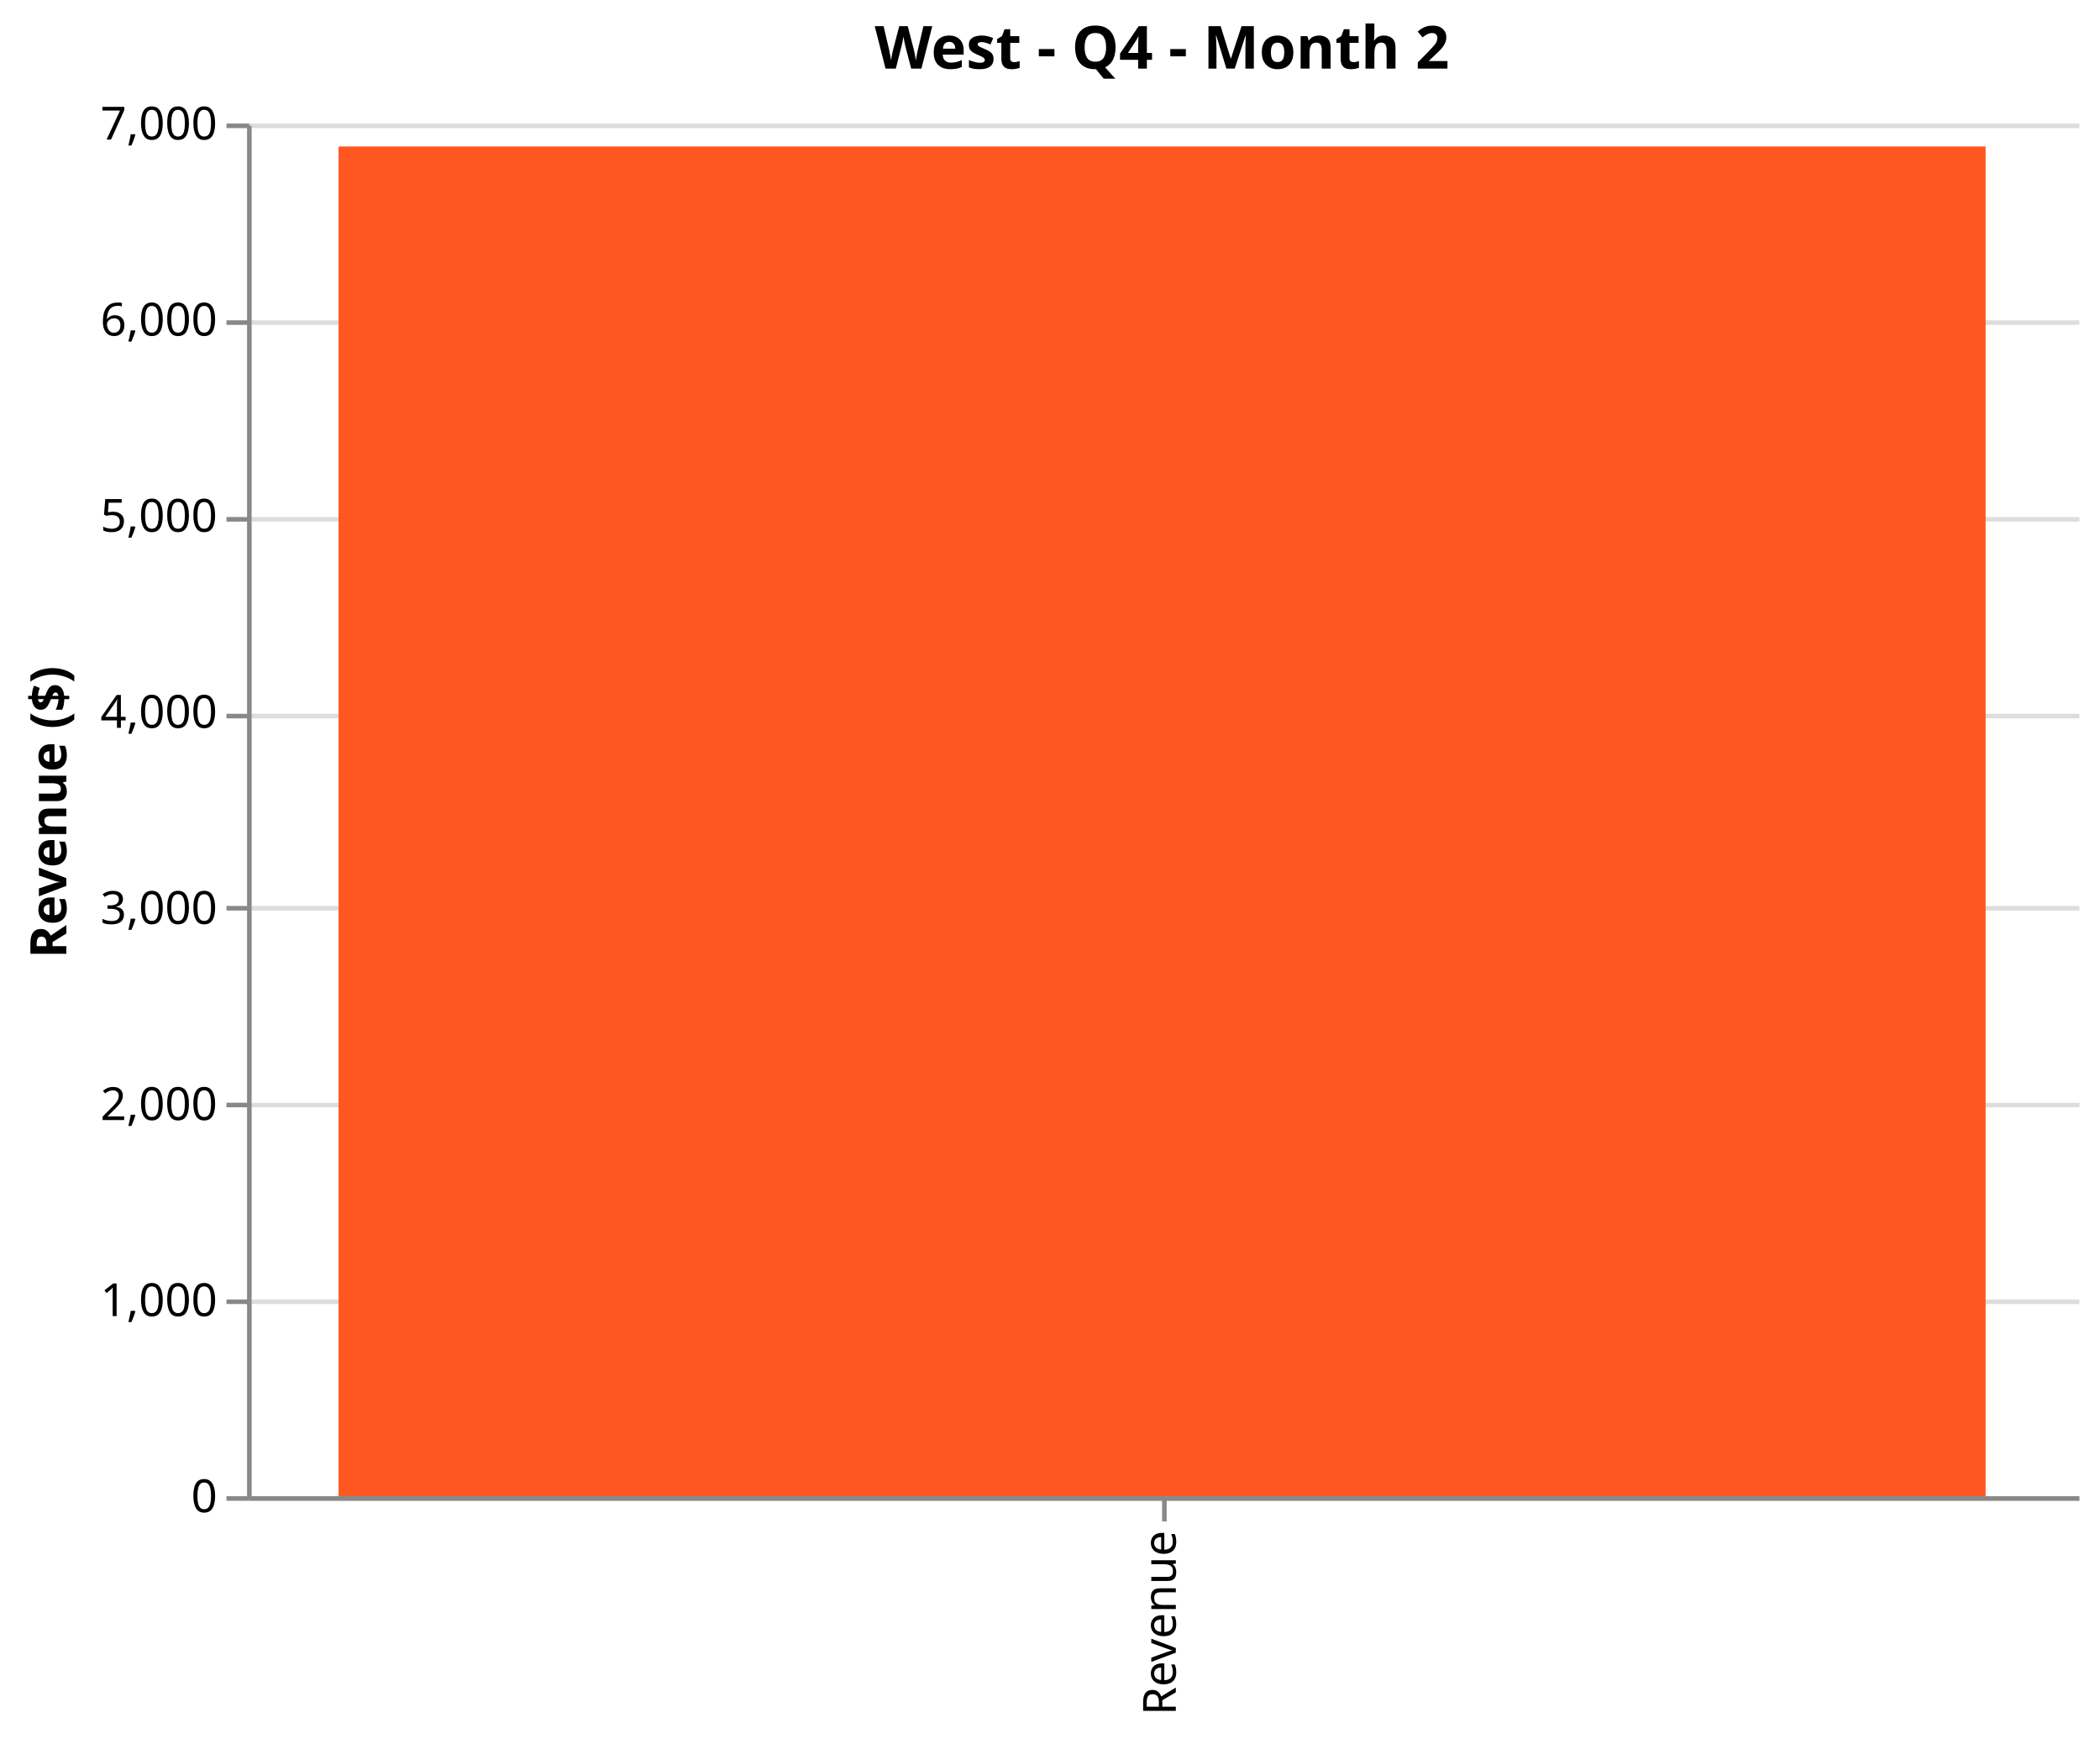
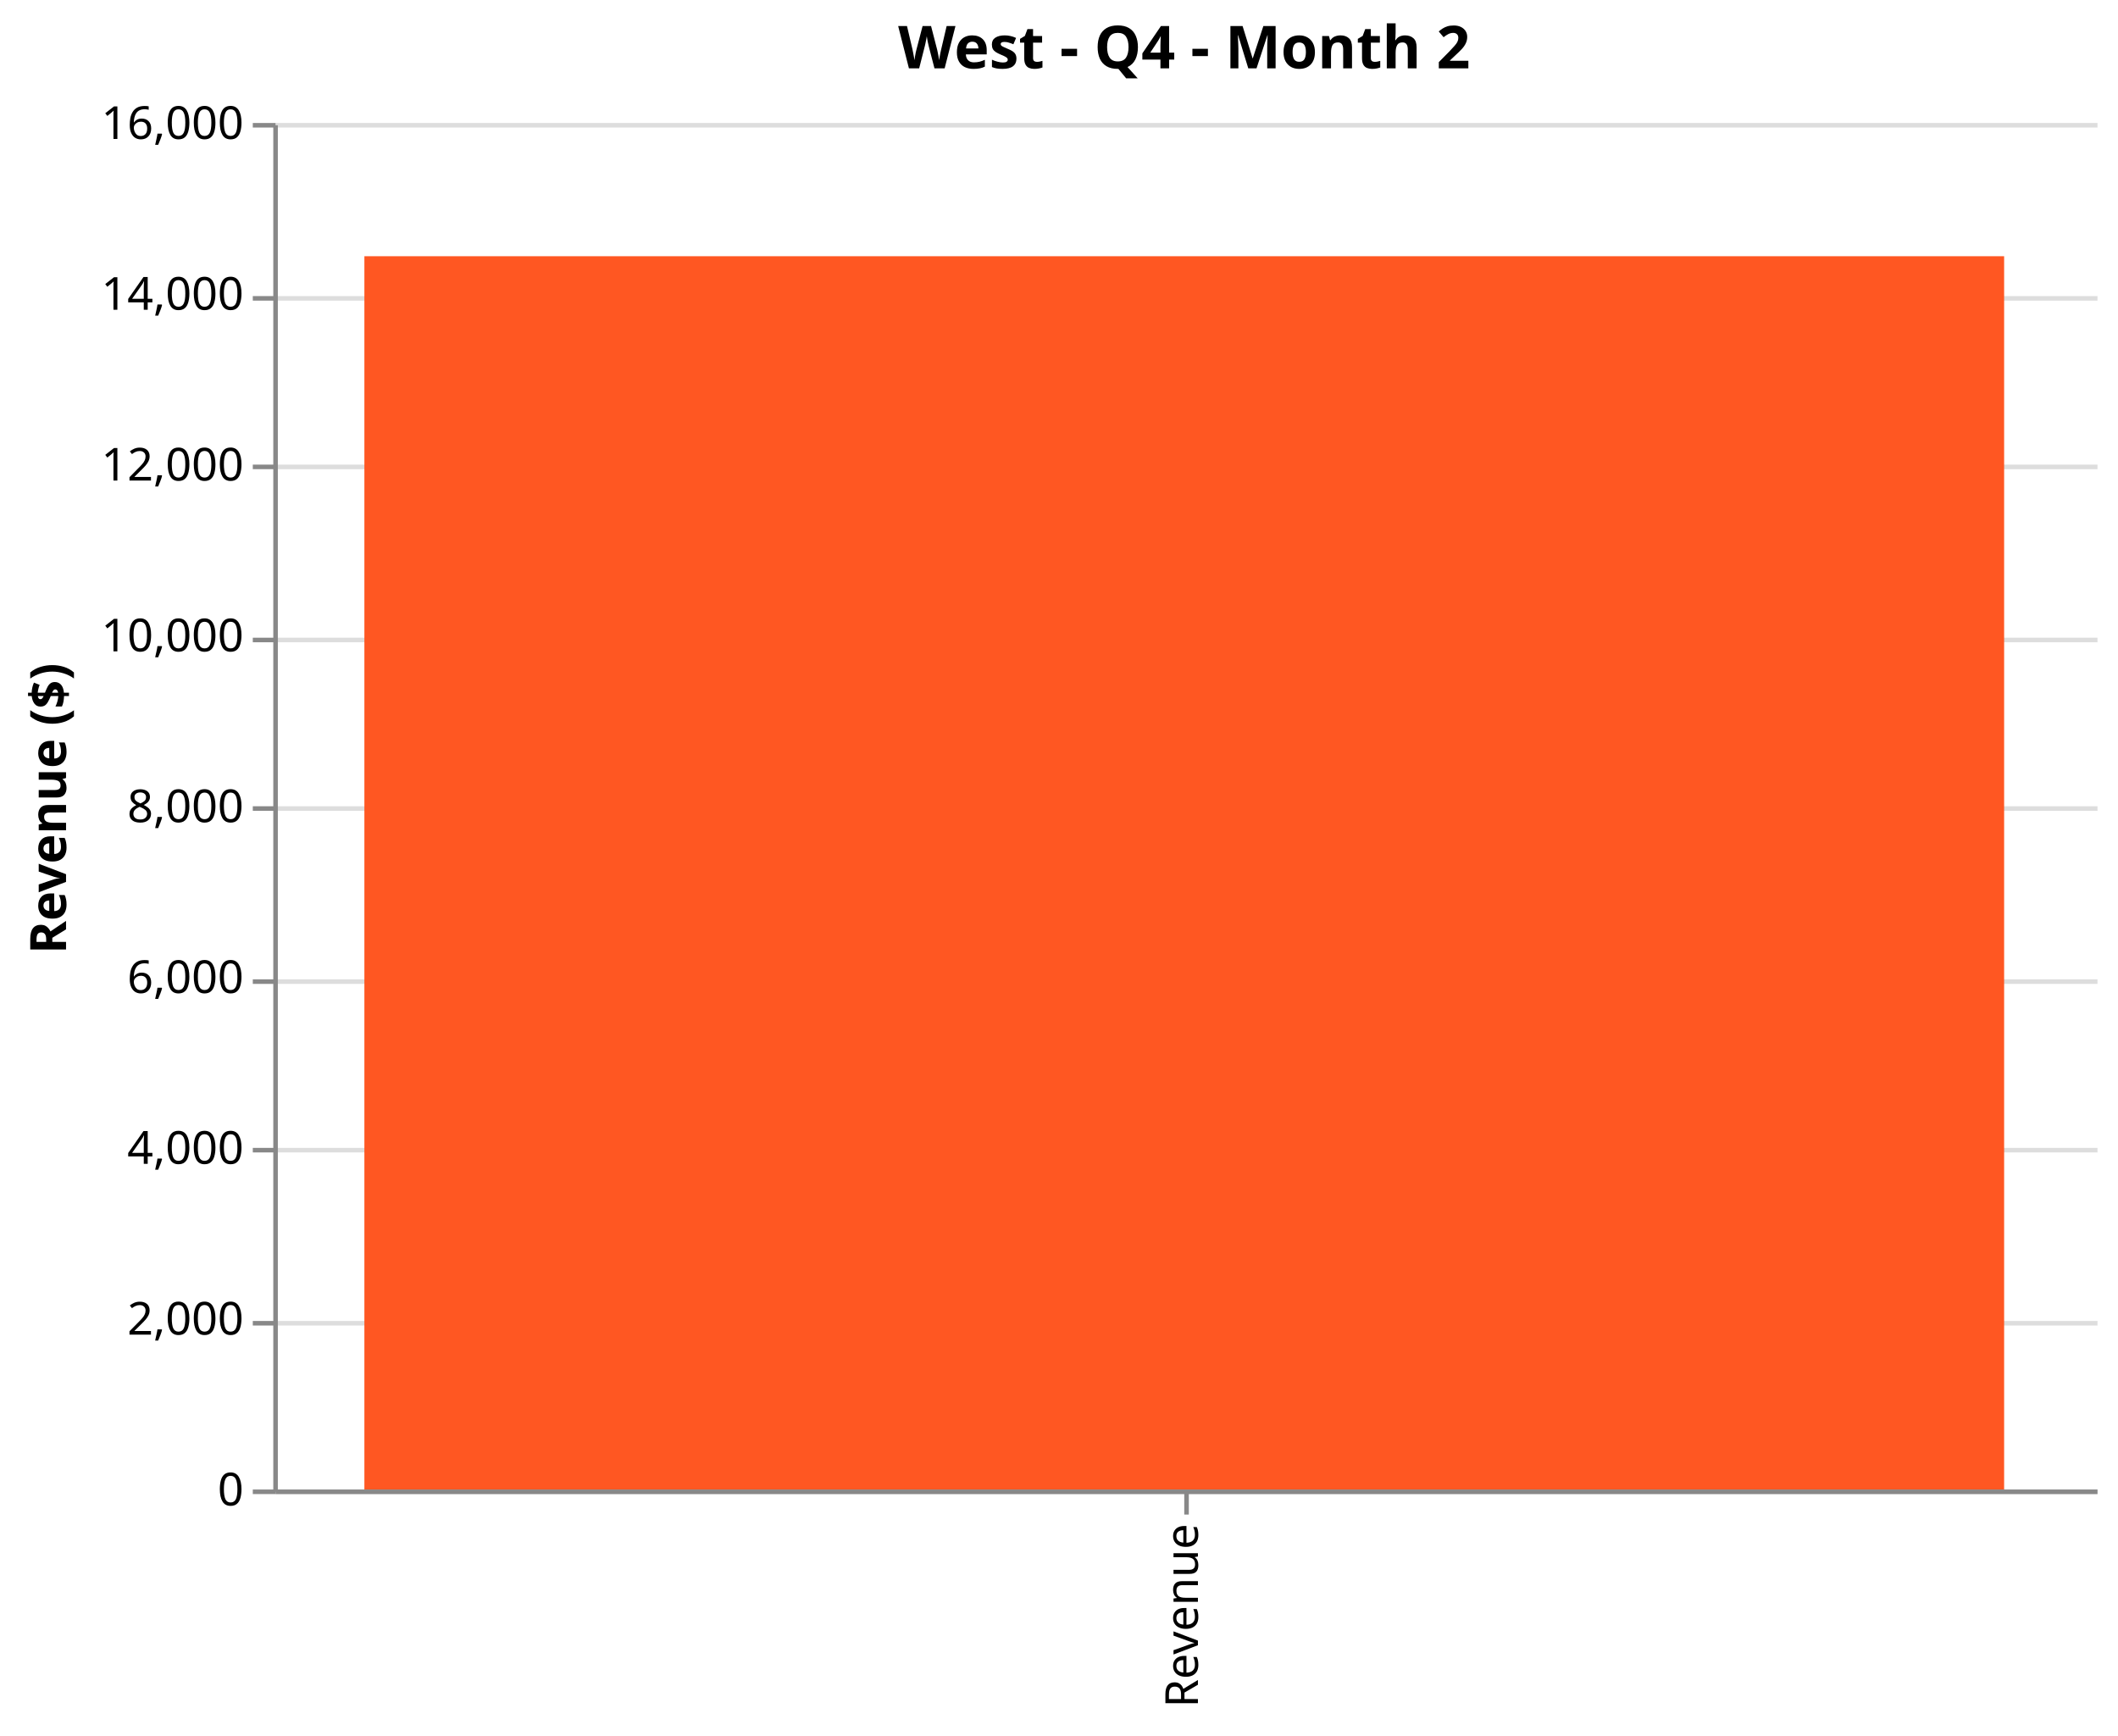
- <svg xmlns="http://www.w3.org/2000/svg" class="marks" width="459" height="381" viewBox="0 0 459 381" version="1.1">
-   <g transform="translate(54,27)">
+ <svg xmlns="http://www.w3.org/2000/svg" class="marks" width="465" height="381" viewBox="0 0 465 381" version="1.1">
+   <g transform="translate(60,27)">
    <g class="mark-group role-frame root">
      <g transform="translate(0,0)">
        <path class="background" d="M0,0h400v300h-400Z" style="fill: none;" />
        <g>
          <g class="mark-group role-axis">
            <g transform="translate(0.5,0.5)">
              <path class="background" d="M0,0h0v0h0Z" style="pointer-events: none; fill: none;" />
              <g>
                <g class="mark-rule role-axis-grid" style="pointer-events: none;">
                  <line transform="translate(0,300)" x2="400" y2="0" style="fill: none; stroke: #ddd; stroke-width: 1; opacity: 1;" />
-                   <line transform="translate(0,257)" x2="400" y2="0" style="fill: none; stroke: #ddd; stroke-width: 1; opacity: 1;" />
-                   <line transform="translate(0,214)" x2="400" y2="0" style="fill: none; stroke: #ddd; stroke-width: 1; opacity: 1;" />
-                   <line transform="translate(0,171)" x2="400" y2="0" style="fill: none; stroke: #ddd; stroke-width: 1; opacity: 1;" />
-                   <line transform="translate(0,129)" x2="400" y2="0" style="fill: none; stroke: #ddd; stroke-width: 1; opacity: 1;" />
-                   <line transform="translate(0,86)" x2="400" y2="0" style="fill: none; stroke: #ddd; stroke-width: 1; opacity: 1;" />
-                   <line transform="translate(0,43)" x2="400" y2="0" style="fill: none; stroke: #ddd; stroke-width: 1; opacity: 1;" />
+                   <line transform="translate(0,263)" x2="400" y2="0" style="fill: none; stroke: #ddd; stroke-width: 1; opacity: 1;" />
+                   <line transform="translate(0,225)" x2="400" y2="0" style="fill: none; stroke: #ddd; stroke-width: 1; opacity: 1;" />
+                   <line transform="translate(0,188)" x2="400" y2="0" style="fill: none; stroke: #ddd; stroke-width: 1; opacity: 1;" />
+                   <line transform="translate(0,150)" x2="400" y2="0" style="fill: none; stroke: #ddd; stroke-width: 1; opacity: 1;" />
+                   <line transform="translate(0,113)" x2="400" y2="0" style="fill: none; stroke: #ddd; stroke-width: 1; opacity: 1;" />
+                   <line transform="translate(0,75)" x2="400" y2="0" style="fill: none; stroke: #ddd; stroke-width: 1; opacity: 1;" />
+                   <line transform="translate(0,38)" x2="400" y2="0" style="fill: none; stroke: #ddd; stroke-width: 1; opacity: 1;" />
                  <line transform="translate(0,0)" x2="400" y2="0" style="fill: none; stroke: #ddd; stroke-width: 1; opacity: 1;" />
                </g>
              </g>
            </g>
          </g>
          <g class="mark-rect role-mark marks">
-             <path d="M20,5.014h360v294.986h-360Z" style="fill: #FF5722;" />
+             <path d="M20,29.25h360v270.75h-360Z" style="fill: #FF5722;" />
          </g>
          <g class="mark-group role-title">
            <g transform="translate(200,-22)">
              <path class="background" d="M0,0h0v0h0Z" style="pointer-events: none; fill: none;" />
              <g>
                <g class="mark-text role-title-text" style="pointer-events: none;">
                  <text text-anchor="middle" transform="translate(0,10)" style="font-family: sans-serif; font-size: 13px; font-weight: bold; fill: #000; opacity: 1;">West - Q4 - Month 2</text>
                </g>
              </g>
            </g>
          </g>
          <g class="mark-group role-axis">
            <g transform="translate(0.5,300.5)">
              <path class="background" d="M0,0h0v0h0Z" style="pointer-events: none; fill: none;" />
              <g>
                <g class="mark-rule role-axis-tick" style="pointer-events: none;">
                  <line transform="translate(200,0)" x2="0" y2="5" style="fill: none; stroke: #888; stroke-width: 1; opacity: 1;" />
                </g>
                <g class="mark-text role-axis-label" style="pointer-events: none;">
                  <text text-anchor="end" transform="translate(199.5,7) rotate(270) translate(0,3)" style="font-family: sans-serif; font-size: 10px; fill: #000; opacity: 1;">Revenue</text>
                </g>
                <g class="mark-rule role-axis-domain" style="pointer-events: none;">
                  <line transform="translate(0,0)" x2="400" y2="0" style="fill: none; stroke: #888; stroke-width: 1; opacity: 1;" />
                </g>
              </g>
            </g>
          </g>
          <g class="mark-group role-axis">
            <g transform="translate(0.5,0.5)">
              <path class="background" d="M0,0h0v0h0Z" style="pointer-events: none; fill: none;" />
              <g>
                <g class="mark-rule role-axis-tick" style="pointer-events: none;">
                  <line transform="translate(0,300)" x2="-5" y2="0" style="fill: none; stroke: #888; stroke-width: 1; opacity: 1;" />
-                   <line transform="translate(0,257)" x2="-5" y2="0" style="fill: none; stroke: #888; stroke-width: 1; opacity: 1;" />
-                   <line transform="translate(0,214)" x2="-5" y2="0" style="fill: none; stroke: #888; stroke-width: 1; opacity: 1;" />
-                   <line transform="translate(0,171)" x2="-5" y2="0" style="fill: none; stroke: #888; stroke-width: 1; opacity: 1;" />
-                   <line transform="translate(0,129)" x2="-5" y2="0" style="fill: none; stroke: #888; stroke-width: 1; opacity: 1;" />
-                   <line transform="translate(0,86)" x2="-5" y2="0" style="fill: none; stroke: #888; stroke-width: 1; opacity: 1;" />
-                   <line transform="translate(0,43)" x2="-5" y2="0" style="fill: none; stroke: #888; stroke-width: 1; opacity: 1;" />
+                   <line transform="translate(0,263)" x2="-5" y2="0" style="fill: none; stroke: #888; stroke-width: 1; opacity: 1;" />
+                   <line transform="translate(0,225)" x2="-5" y2="0" style="fill: none; stroke: #888; stroke-width: 1; opacity: 1;" />
+                   <line transform="translate(0,188)" x2="-5" y2="0" style="fill: none; stroke: #888; stroke-width: 1; opacity: 1;" />
+                   <line transform="translate(0,150)" x2="-5" y2="0" style="fill: none; stroke: #888; stroke-width: 1; opacity: 1;" />
+                   <line transform="translate(0,113)" x2="-5" y2="0" style="fill: none; stroke: #888; stroke-width: 1; opacity: 1;" />
+                   <line transform="translate(0,75)" x2="-5" y2="0" style="fill: none; stroke: #888; stroke-width: 1; opacity: 1;" />
+                   <line transform="translate(0,38)" x2="-5" y2="0" style="fill: none; stroke: #888; stroke-width: 1; opacity: 1;" />
                  <line transform="translate(0,0)" x2="-5" y2="0" style="fill: none; stroke: #888; stroke-width: 1; opacity: 1;" />
                </g>
                <g class="mark-text role-axis-label" style="pointer-events: none;">
                  <text text-anchor="end" transform="translate(-7,303)" style="font-family: sans-serif; font-size: 10px; fill: #000; opacity: 1;">0</text>
-                   <text text-anchor="end" transform="translate(-7,260.1429)" style="font-family: sans-serif; font-size: 10px; fill: #000; opacity: 1;">1,000</text>
-                   <text text-anchor="end" transform="translate(-7,217.2857)" style="font-family: sans-serif; font-size: 10px; fill: #000; opacity: 1;">2,000</text>
-                   <text text-anchor="end" transform="translate(-7,174.4286)" style="font-family: sans-serif; font-size: 10px; fill: #000; opacity: 1;">3,000</text>
-                   <text text-anchor="end" transform="translate(-7,131.5714)" style="font-family: sans-serif; font-size: 10px; fill: #000; opacity: 1;">4,000</text>
-                   <text text-anchor="end" transform="translate(-7,88.71429)" style="font-family: sans-serif; font-size: 10px; fill: #000; opacity: 1;">5,000</text>
-                   <text text-anchor="end" transform="translate(-7,45.85714)" style="font-family: sans-serif; font-size: 10px; fill: #000; opacity: 1;">6,000</text>
-                   <text text-anchor="end" transform="translate(-7,3)" style="font-family: sans-serif; font-size: 10px; fill: #000; opacity: 1;">7,000</text>
+                   <text text-anchor="end" transform="translate(-7,265.5)" style="font-family: sans-serif; font-size: 10px; fill: #000; opacity: 1;">2,000</text>
+                   <text text-anchor="end" transform="translate(-7,228)" style="font-family: sans-serif; font-size: 10px; fill: #000; opacity: 1;">4,000</text>
+                   <text text-anchor="end" transform="translate(-7,190.5)" style="font-family: sans-serif; font-size: 10px; fill: #000; opacity: 1;">6,000</text>
+                   <text text-anchor="end" transform="translate(-7,153)" style="font-family: sans-serif; font-size: 10px; fill: #000; opacity: 1;">8,000</text>
+                   <text text-anchor="end" transform="translate(-7,115.5)" style="font-family: sans-serif; font-size: 10px; fill: #000; opacity: 1;">10,000</text>
+                   <text text-anchor="end" transform="translate(-7,78)" style="font-family: sans-serif; font-size: 10px; fill: #000; opacity: 1;">12,000</text>
+                   <text text-anchor="end" transform="translate(-7,40.5)" style="font-family: sans-serif; font-size: 10px; fill: #000; opacity: 1;">14,000</text>
+                   <text text-anchor="end" transform="translate(-7,3)" style="font-family: sans-serif; font-size: 10px; fill: #000; opacity: 1;">16,000</text>
                </g>
                <g class="mark-rule role-axis-domain" style="pointer-events: none;">
                  <line transform="translate(0,300)" x2="0" y2="-300" style="fill: none; stroke: #888; stroke-width: 1; opacity: 1;" />
                </g>
                <g class="mark-text role-axis-title" style="pointer-events: none;">
-                   <text text-anchor="middle" transform="translate(-38,150) rotate(-90) translate(0,-2)" style="font-family: sans-serif; font-size: 11px; font-weight: bold; fill: #000; opacity: 1;">Revenue ($)</text>
+                   <text text-anchor="middle" transform="translate(-44,150) rotate(-90) translate(0,-2)" style="font-family: sans-serif; font-size: 11px; font-weight: bold; fill: #000; opacity: 1;">Revenue ($)</text>
                </g>
              </g>
            </g>
          </g>
        </g>
      </g>
    </g>
  </g>
</svg>
